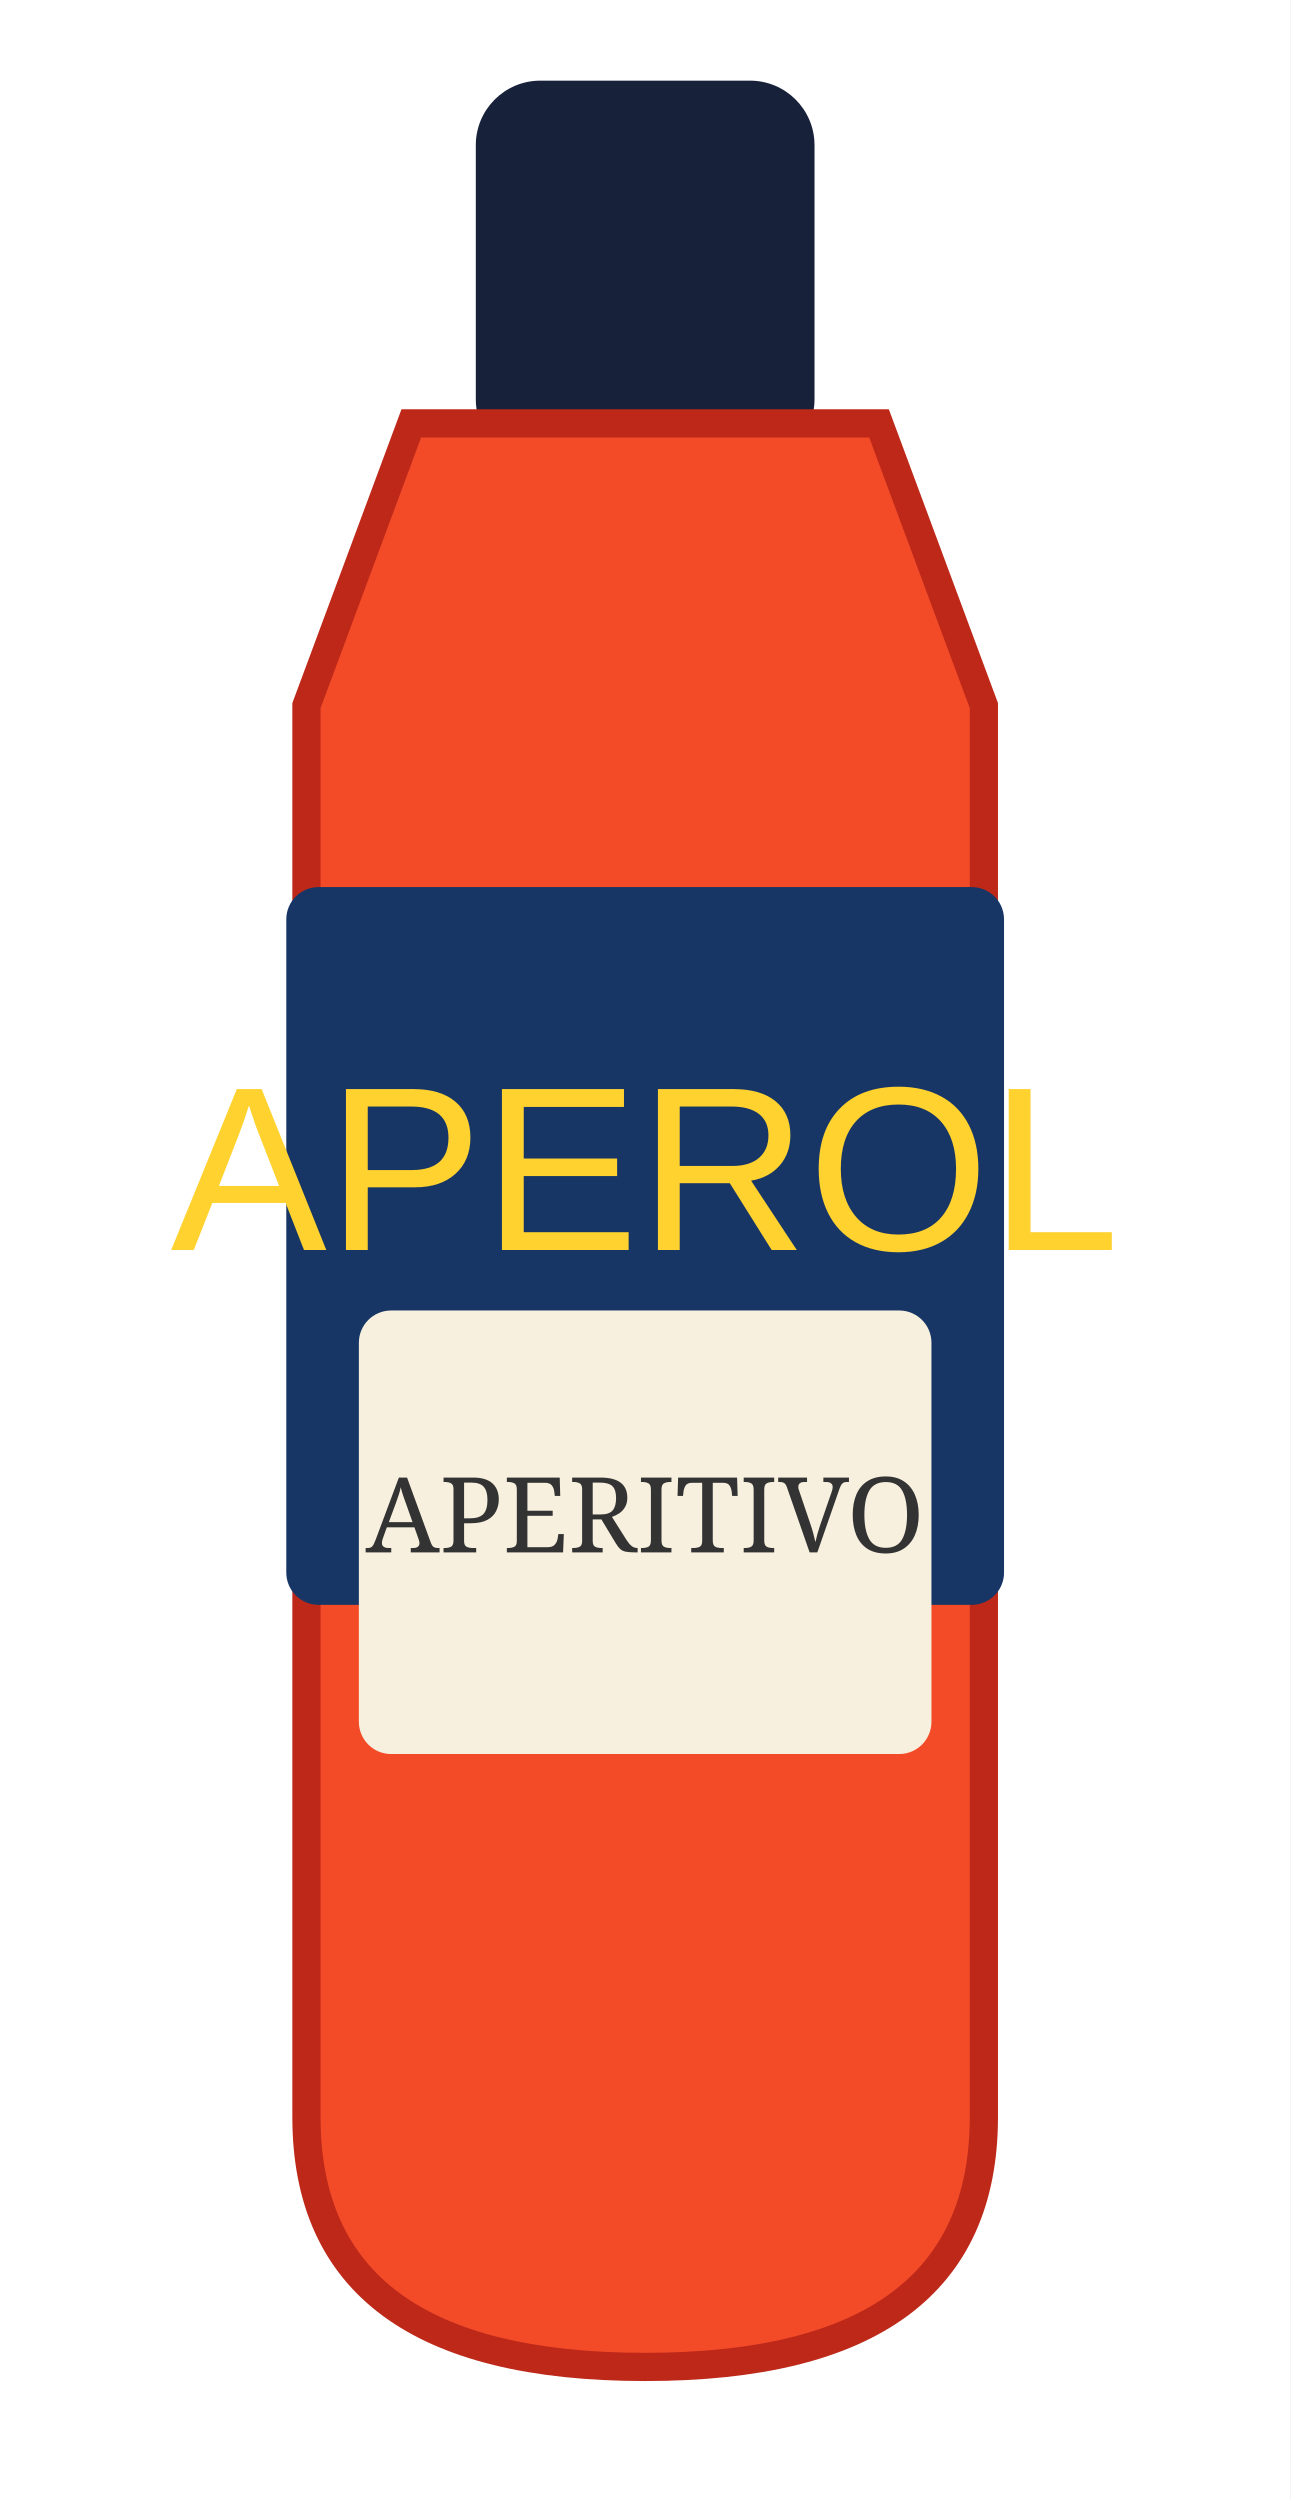
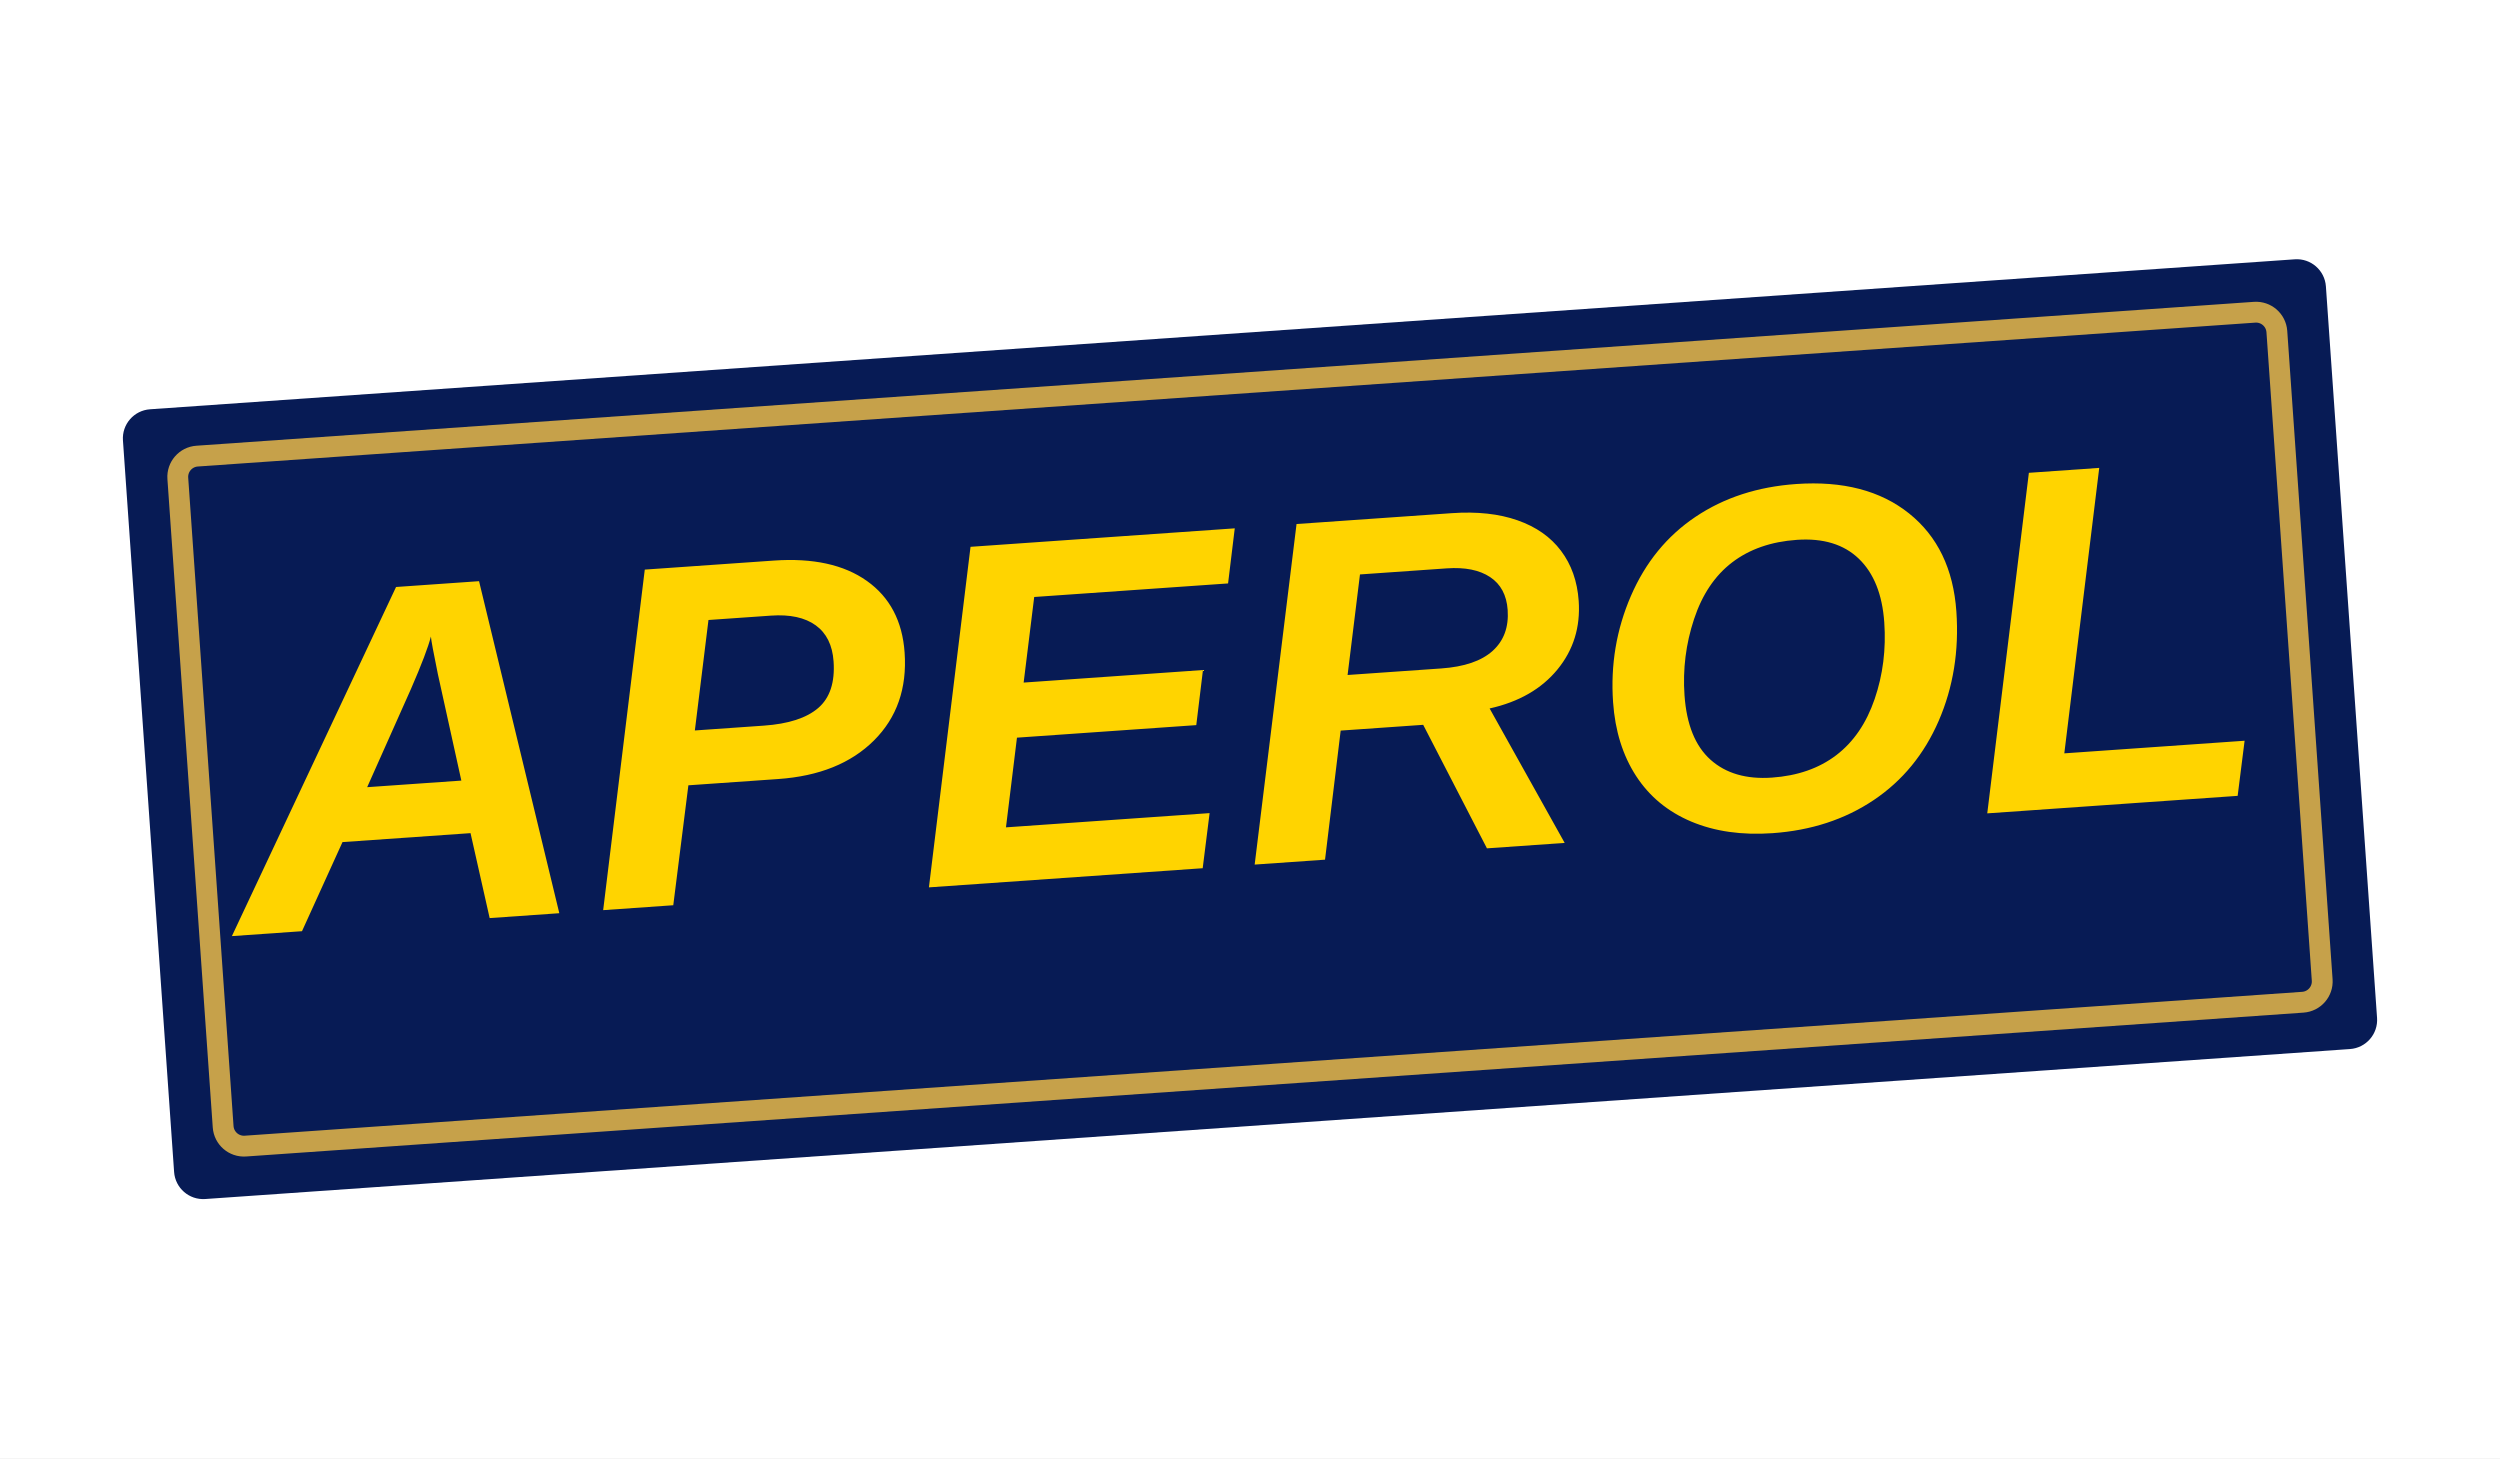
- <svg xmlns="http://www.w3.org/2000/svg" viewBox="0 0 320 620">
-   <rect width="320" height="620" fill="#fff" />
-   <rect x="118" y="20" width="84" height="95" rx="16" fill="#18213a" />
-   <path d="M102 105h116l26 70v350q0 62-84 62t-84-62V175z" fill="#f34b28" stroke="#bd2819" stroke-width="7" />
-   <rect x="71" y="220" width="178" height="178" rx="8" fill="#173665" />
-   <text x="160" y="310" font-family="Arial Black,Arial,sans-serif" font-size="58" text-anchor="middle" fill="#ffd22f">APEROL</text>
-   <rect x="89" y="325" width="142" height="110" rx="8" fill="#f7f0de" />
-   <text x="160" y="385" font-family="Georgia,serif" font-size="26" text-anchor="middle" fill="#333">APERITIVO</text>
+ <svg xmlns="http://www.w3.org/2000/svg" viewBox="0 0 1200 700">
+   <rect width="1200" height="700" fill="#fff" />
+   <g transform="translate(70 160) rotate(-4 530 190)">
+     <rect x="0" y="0" width="1060" height="380" rx="14" fill="#071b55" />
+     <rect x="25" y="24" width="1010" height="332" rx="10" fill="none" stroke="#c6a14a" stroke-width="10" />
+     <text x="530" y="255" text-anchor="middle" font-family="Arial Black,Arial,sans-serif" font-size="235" font-style="italic" font-weight="900" fill="#ffd400">APEROL</text>
+   </g>
</svg>
